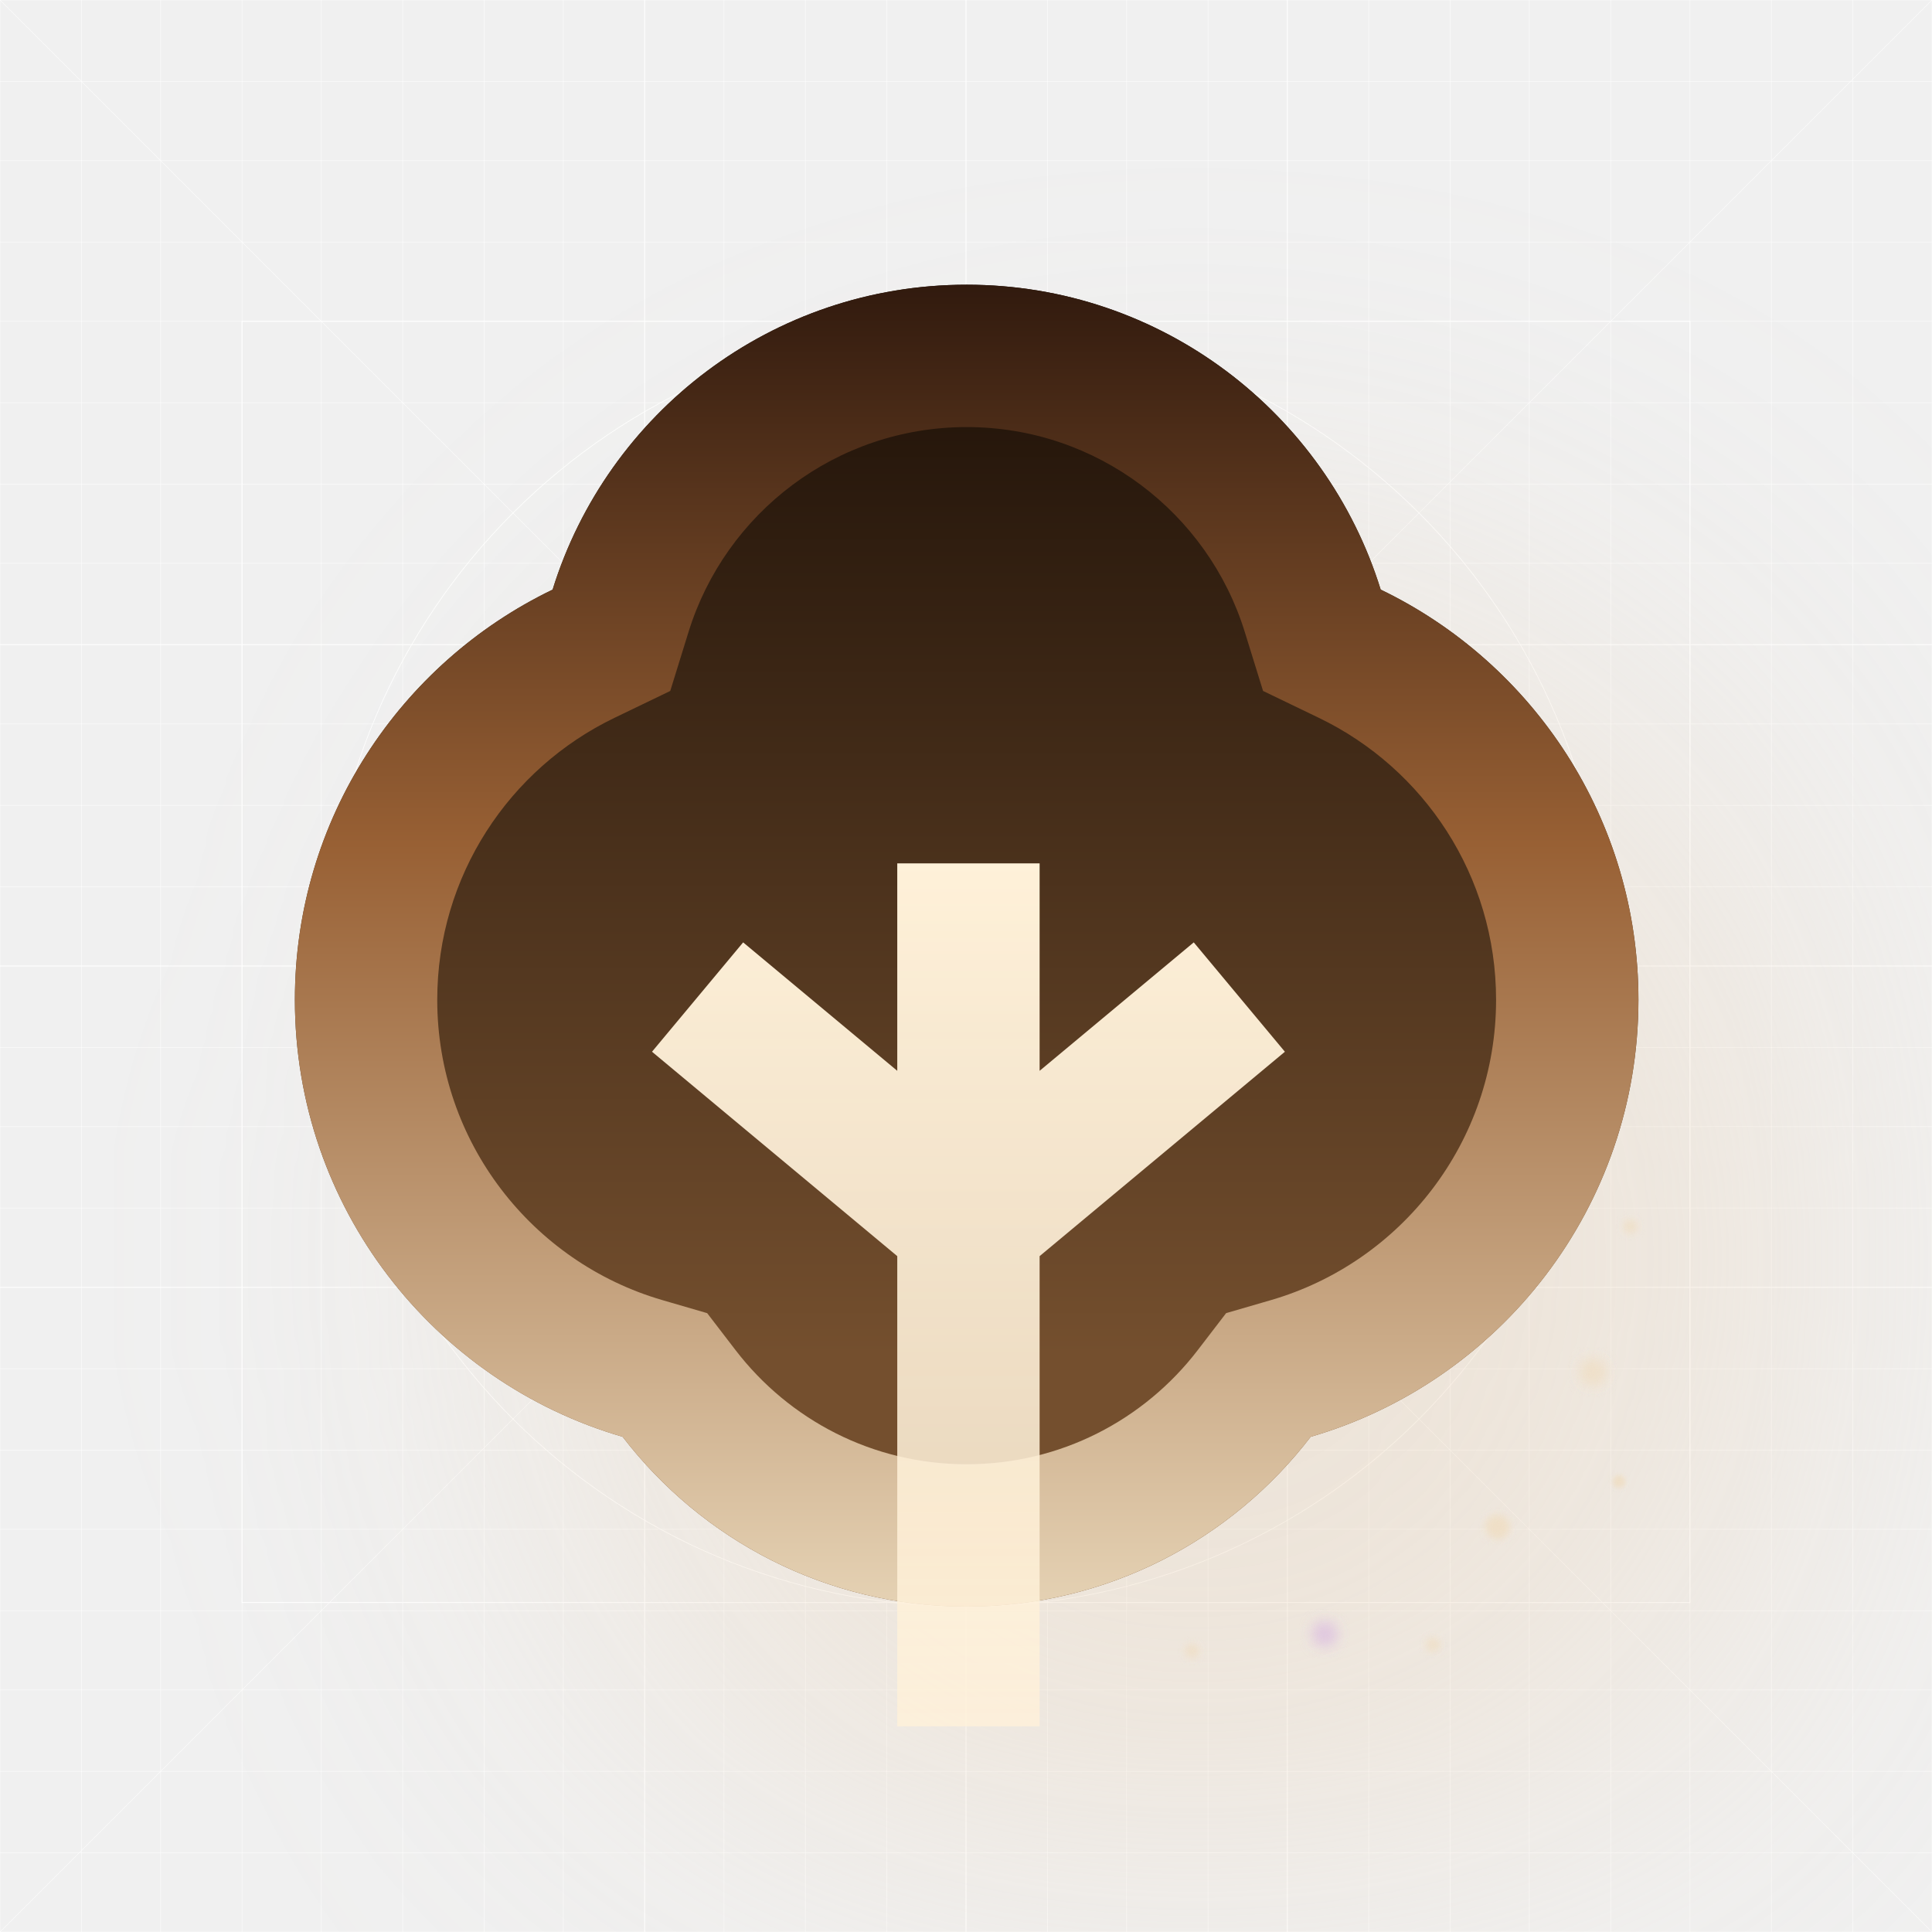
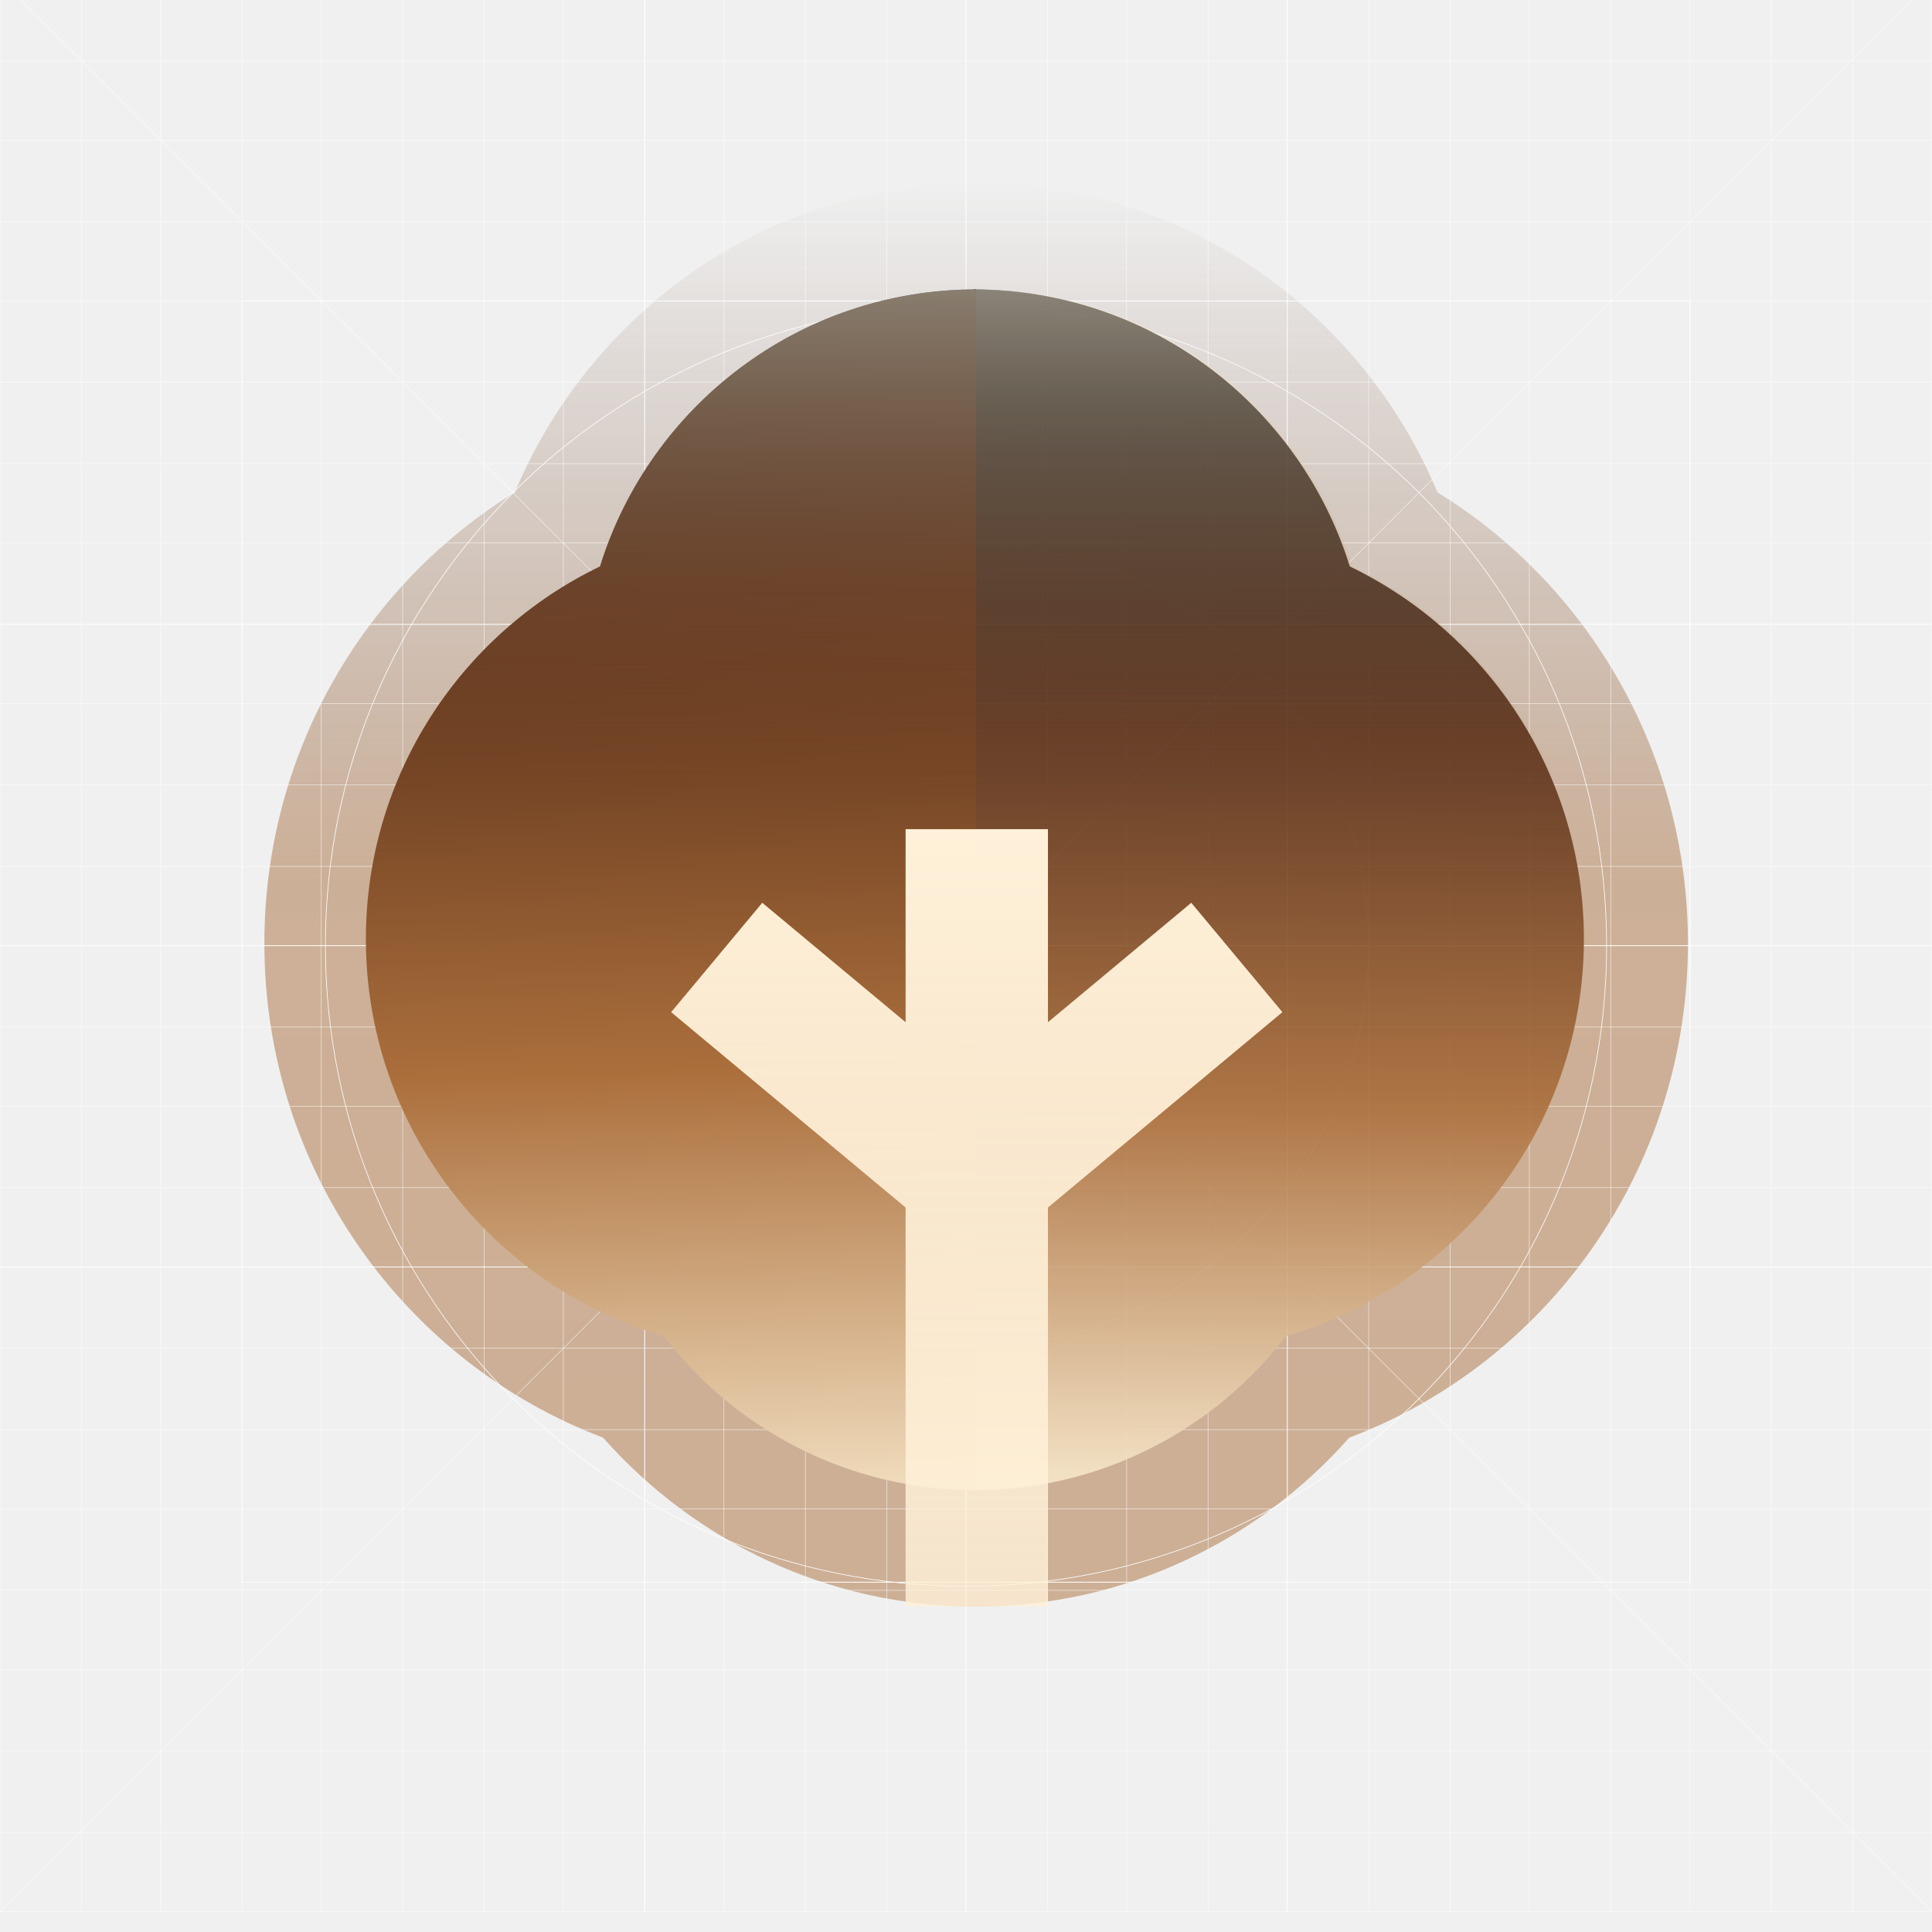
<svg xmlns="http://www.w3.org/2000/svg" width="95" height="95" viewBox="0 0 95 95" fill="none">
-   <g clip-path="url(#clip0_628_234)">
-     <path d="M95 31.7H0" stroke="white" stroke-width="0.04" stroke-miterlimit="10" />
-     <path d="M95 47.5H0" stroke="white" stroke-width="0.04" stroke-miterlimit="10" />
-     <path d="M95 63.3H0" stroke="white" stroke-width="0.04" stroke-miterlimit="10" />
-     <path d="M63.3 95V0" stroke="white" stroke-width="0.04" stroke-miterlimit="10" />
-     <path d="M47.5 95V0" stroke="white" stroke-width="0.04" stroke-miterlimit="10" />
-     <path d="M31.7 95V0" stroke="white" stroke-width="0.04" stroke-miterlimit="10" />
-     <path d="M95 95V0H0V95H95Z" stroke="white" stroke-width="0.02" stroke-miterlimit="10" />
-     <path d="M95 4H0" stroke="white" stroke-width="0.02" stroke-miterlimit="10" />
-     <path d="M95 7.9H0" stroke="white" stroke-width="0.02" stroke-miterlimit="10" />
-     <path d="M95 11.9H0" stroke="white" stroke-width="0.02" stroke-miterlimit="10" />
-     <path d="M95 15.8H0" stroke="white" stroke-width="0.02" stroke-miterlimit="10" />
-     <path d="M95 19.8H0" stroke="white" stroke-width="0.02" stroke-miterlimit="10" />
-     <path d="M95 23.8H0" stroke="white" stroke-width="0.02" stroke-miterlimit="10" />
-     <path d="M95 27.7H0" stroke="white" stroke-width="0.02" stroke-miterlimit="10" />
-     <path d="M95 35.6H0" stroke="white" stroke-width="0.02" stroke-miterlimit="10" />
-     <path d="M95 39.6H0" stroke="white" stroke-width="0.02" stroke-miterlimit="10" />
-     <path d="M95 43.6H0" stroke="white" stroke-width="0.02" stroke-miterlimit="10" />
-     <path d="M95 51.5H0" stroke="white" stroke-width="0.02" stroke-miterlimit="10" />
-     <path d="M95 55.4H0" stroke="white" stroke-width="0.02" stroke-miterlimit="10" />
-     <path d="M95 59.4H0" stroke="white" stroke-width="0.02" stroke-miterlimit="10" />
-     <path d="M95 67.3H0" stroke="white" stroke-width="0.02" stroke-miterlimit="10" />
-     <path d="M95 71.3H0" stroke="white" stroke-width="0.02" stroke-miterlimit="10" />
-     <path d="M95 75.2H0" stroke="white" stroke-width="0.02" stroke-miterlimit="10" />
-     <path d="M95 79.2H0" stroke="white" stroke-width="0.02" stroke-miterlimit="10" />
-     <path d="M95 83.1H0" stroke="white" stroke-width="0.02" stroke-miterlimit="10" />
-     <path d="M95 87.1H0" stroke="white" stroke-width="0.02" stroke-miterlimit="10" />
-     <path d="M95 91.1H0" stroke="white" stroke-width="0.02" stroke-miterlimit="10" />
-     <path d="M91.1 95V0" stroke="white" stroke-width="0.02" stroke-miterlimit="10" />
-     <path d="M87.1 95V0" stroke="white" stroke-width="0.02" stroke-miterlimit="10" />
-     <path d="M83.1 95V0" stroke="white" stroke-width="0.02" stroke-miterlimit="10" />
-     <path d="M79.2 95V0" stroke="white" stroke-width="0.02" stroke-miterlimit="10" />
-     <path d="M75.2 95V0" stroke="white" stroke-width="0.02" stroke-miterlimit="10" />
-     <path d="M71.3 95V0" stroke="white" stroke-width="0.02" stroke-miterlimit="10" />
-     <path d="M67.3 95V0" stroke="white" stroke-width="0.02" stroke-miterlimit="10" />
-     <path d="M59.4 95V0" stroke="white" stroke-width="0.02" stroke-miterlimit="10" />
-     <path d="M55.4 95V0" stroke="white" stroke-width="0.02" stroke-miterlimit="10" />
-     <path d="M51.5 95V0" stroke="white" stroke-width="0.02" stroke-miterlimit="10" />
-     <path d="M43.6 95V0" stroke="white" stroke-width="0.02" stroke-miterlimit="10" />
-     <path d="M39.6 95V0" stroke="white" stroke-width="0.02" stroke-miterlimit="10" />
-     <path d="M35.6 95V0" stroke="white" stroke-width="0.02" stroke-miterlimit="10" />
-     <path d="M27.7 95V0" stroke="white" stroke-width="0.02" stroke-miterlimit="10" />
-     <path d="M23.8 95V0" stroke="white" stroke-width="0.02" stroke-miterlimit="10" />
-     <path d="M19.8 95V0" stroke="white" stroke-width="0.02" stroke-miterlimit="10" />
-     <path d="M15.8 95V0" stroke="white" stroke-width="0.02" stroke-miterlimit="10" />
-     <path d="M11.9 95V0" stroke="white" stroke-width="0.02" stroke-miterlimit="10" />
-     <path d="M7.9 95V0" stroke="white" stroke-width="0.02" stroke-miterlimit="10" />
-     <path d="M4 95V0" stroke="white" stroke-width="0.02" stroke-miterlimit="10" />
-     <path d="M95 0L0 95" stroke="white" stroke-width="0.02" stroke-miterlimit="10" />
-     <path d="M95 95L0 0" stroke="white" stroke-width="0.02" stroke-miterlimit="10" />
-     <path d="M47.5 67.3C58.4 67.3 67.3 58.4 67.3 47.5C67.3 36.6 58.4 27.7 47.5 27.7C36.6 27.7 27.7 36.6 27.7 47.5C27.7 58.4 36.6 67.3 47.5 67.3Z" stroke="white" stroke-width="0.02" stroke-miterlimit="10" />
-     <path d="M47.5 79C64.9 79 79 64.9 79 47.5C79 30.1 64.9 16 47.5 16C30.1 16 16 30.1 16 47.5C16 64.9 30.1 79 47.5 79Z" stroke="white" stroke-width="0.032" stroke-miterlimit="10" />
-     <path d="M83.1 15.8H11.9V78.8H83.1V15.8Z" stroke="white" stroke-width="0.04" stroke-miterlimit="10" />
-     <g filter="url(#filter0_f_628_234)">
-       <ellipse cx="32.5" cy="31.5" rx="32.5" ry="31.5" transform="matrix(-0.0801998 -0.996779 -0.996779 0.0801998 92.7358 91.5573)" fill="#E8C8A6" fill-opacity="0.3" />
-     </g>
-     <g filter="url(#filter1_f_628_234)">
-       <circle cx="0.5" cy="0.5" r="0.5" transform="matrix(-0.526559 -0.850139 -0.850139 0.526559 74.3276 75.2428)" fill="#EFDFC7" />
-     </g>
-     <g filter="url(#filter2_f_628_234)">
-       <circle cx="0.5" cy="0.5" r="0.5" transform="matrix(-0.526559 -0.850139 -0.850139 0.526559 79.0225 67.6297)" fill="#EFDFC7" />
-     </g>
-     <g filter="url(#filter3_f_628_234)">
-       <circle cx="0.5" cy="0.5" r="0.5" transform="matrix(-0.526559 -0.850139 -0.850139 0.526559 65.8264 80.5081)" fill="#DDC2E0" fill-opacity="0.8" />
-     </g>
-     <g filter="url(#filter4_f_628_234)">
-       <circle cx="0.25" cy="0.25" r="0.25" transform="matrix(-0.526559 -0.850139 -0.850139 0.526559 79.9551 72.9335)" fill="#EFDFC7" />
-     </g>
-     <g filter="url(#filter5_f_628_234)">
-       <circle cx="0.25" cy="0.25" r="0.25" transform="matrix(-0.526559 -0.850139 -0.850139 0.526559 80.5139 60.3925)" fill="#EFDFC7" />
-     </g>
-     <g filter="url(#filter6_f_628_234)">
-       <circle cx="0.25" cy="0.25" r="0.25" transform="matrix(-0.526559 -0.850139 -0.850139 0.526559 70.8069 80.9523)" fill="#EFDFC7" />
-     </g>
-     <g filter="url(#filter7_f_628_234)">
-       <circle cx="0.25" cy="0.25" r="0.25" transform="matrix(-0.526559 -0.850139 -0.850139 0.526559 58.9644 81.2638)" fill="#EFDFC7" />
-     </g>
-     <g filter="url(#filter8_f_628_234)">
-       <circle cx="0.5" cy="0.5" r="0.5" transform="matrix(-0.526559 -0.850139 -0.850139 0.526559 74.3279 75.2429)" fill="#EFDFC7" />
-     </g>
-     <g filter="url(#filter9_f_628_234)">
-       <circle cx="0.5" cy="0.5" r="0.5" transform="matrix(-0.526559 -0.850139 -0.850139 0.526559 79.0227 67.6299)" fill="#EFDFC7" />
-     </g>
-     <g filter="url(#filter10_f_628_234)">
-       <circle cx="0.5" cy="0.5" r="0.5" transform="matrix(-0.526559 -0.850139 -0.850139 0.526559 65.8269 80.5083)" fill="#DDC2E0" fill-opacity="0.8" />
-     </g>
-     <g filter="url(#filter11_f_628_234)">
-       <circle cx="0.25" cy="0.25" r="0.25" transform="matrix(-0.526559 -0.850139 -0.850139 0.526559 79.9556 72.9337)" fill="#EFDFC7" />
-     </g>
-     <g filter="url(#filter12_f_628_234)">
-       <circle cx="0.25" cy="0.25" r="0.25" transform="matrix(-0.526559 -0.850139 -0.850139 0.526559 80.5142 60.3927)" fill="#EFDFC7" />
-     </g>
-     <g filter="url(#filter13_f_628_234)">
-       <circle cx="0.25" cy="0.25" r="0.25" transform="matrix(-0.526559 -0.850139 -0.850139 0.526559 70.8071 80.9524)" fill="#EFDFC7" />
-     </g>
-     <g filter="url(#filter14_f_628_234)">
-       <circle cx="0.25" cy="0.25" r="0.25" transform="matrix(-0.526559 -0.850139 -0.850139 0.526559 58.9646 81.2639)" fill="#EFDFC7" />
-     </g>
-     <mask id="path-68-inside-1_628_234" fill="white">
-       <path d="M47.532 14C57.102 14 65.198 20.308 67.891 28.992C75.39 32.606 80.565 40.28 80.565 49.162C80.565 59.348 73.76 67.942 64.448 70.65C60.553 75.727 54.425 79 47.532 79C40.639 79 34.512 75.727 30.616 70.65C21.305 67.942 14.5 59.347 14.5 49.162C14.5 40.281 19.674 32.608 27.173 28.993C29.865 20.308 37.962 14 47.532 14Z" />
-     </mask>
-     <path d="M47.532 14C57.102 14 65.198 20.308 67.891 28.992C75.39 32.606 80.565 40.28 80.565 49.162C80.565 59.348 73.76 67.942 64.448 70.65C60.553 75.727 54.425 79 47.532 79C40.639 79 34.512 75.727 30.616 70.65C21.305 67.942 14.5 59.347 14.5 49.162C14.5 40.281 19.674 32.608 27.173 28.993C29.865 20.308 37.962 14 47.532 14Z" fill="url(#paint0_linear_628_234)" />
-     <path d="M47.532 14V7H47.532L47.532 14ZM67.891 28.992L61.205 31.065L62.107 33.975L64.852 35.298L67.891 28.992ZM80.565 49.162H87.565V49.162L80.565 49.162ZM64.448 70.65L62.493 63.929L60.291 64.569L58.895 66.389L64.448 70.65ZM47.532 79L47.532 86H47.532V79ZM30.616 70.65L36.169 66.389L34.773 64.57L32.571 63.929L30.616 70.65ZM14.5 49.162L7.5 49.162V49.162H14.5ZM27.173 28.993L30.212 35.299L32.957 33.976L33.859 31.066L27.173 28.993ZM47.532 14V21C53.948 21 59.394 25.227 61.205 31.065L67.891 28.992L74.577 26.919C71.001 15.389 60.256 7 47.532 7V14ZM67.891 28.992L64.852 35.298C70.022 37.789 73.565 43.069 73.565 49.162L80.565 49.162L87.565 49.162C87.565 37.491 80.759 27.423 70.929 22.686L67.891 28.992ZM80.565 49.162H73.565C73.565 56.151 68.897 62.067 62.493 63.929L64.448 70.65L66.403 77.372C78.623 73.818 87.565 62.545 87.565 49.162H80.565ZM64.448 70.65L58.895 66.389C56.267 69.814 52.156 72 47.532 72V79V86C56.694 86 64.839 81.639 70.001 74.912L64.448 70.65ZM47.532 79L47.532 72C42.908 72 38.798 69.814 36.169 66.389L30.616 70.65L25.063 74.912C30.226 81.639 38.37 86 47.532 86L47.532 79ZM30.616 70.65L32.571 63.929C26.168 62.066 21.5 56.151 21.5 49.162H14.5H7.5C7.5 62.544 16.442 73.818 28.661 77.372L30.616 70.65ZM14.5 49.162L21.5 49.162C21.5 43.069 25.043 37.791 30.212 35.299L27.173 28.993L24.134 22.688C14.306 27.425 7.5 37.492 7.5 49.162L14.5 49.162ZM27.173 28.993L33.859 31.066C35.669 25.228 41.116 21 47.532 21L47.532 14L47.532 7C34.808 7 24.062 15.389 20.487 26.921L27.173 28.993Z" fill="url(#paint1_linear_628_234)" mask="url(#path-68-inside-1_628_234)" />
-     <path d="M47.62 45.953V81.387M58.251 51.268L47.62 60.127L36.99 51.268" stroke="url(#paint2_linear_628_234)" stroke-width="7" stroke-linecap="square" />
+   <g clip-path="url(#clip0_630_931)">
+     <path d="M48 9C58.197 9 66.934 15.274 70.684 24.211C78.059 28.754 83 36.98 83 46.386C83 57.531 76.068 67.018 66.348 70.691C61.843 75.781 55.293 79 48 79C40.706 79 34.155 75.781 29.651 70.69C19.931 67.017 13 57.531 13 46.386C13 36.981 17.94 28.754 25.314 24.211C29.064 15.274 37.803 9 48 9Z" fill="url(#paint0_linear_630_931)" />
+     <path d="M95 30.7H0" stroke="white" stroke-width="0.04" stroke-miterlimit="10" />
+     <path d="M95 46.5H0" stroke="white" stroke-width="0.04" stroke-miterlimit="10" />
+     <path d="M95 62.3H0" stroke="white" stroke-width="0.04" stroke-miterlimit="10" />
+     <path d="M63.3 94V-1" stroke="white" stroke-width="0.04" stroke-miterlimit="10" />
+     <path d="M47.5 94V-1" stroke="white" stroke-width="0.04" stroke-miterlimit="10" />
+     <path d="M31.7 94V-1" stroke="white" stroke-width="0.04" stroke-miterlimit="10" />
+     <path d="M95 94V-1H0V94H95Z" stroke="white" stroke-width="0.02" stroke-miterlimit="10" />
+     <path d="M95 3H0" stroke="white" stroke-width="0.02" stroke-miterlimit="10" />
+     <path d="M95 6.9H0" stroke="white" stroke-width="0.02" stroke-miterlimit="10" />
+     <path d="M95 10.9H0" stroke="white" stroke-width="0.02" stroke-miterlimit="10" />
+     <path d="M95 14.8H0" stroke="white" stroke-width="0.02" stroke-miterlimit="10" />
+     <path d="M95 18.8H0" stroke="white" stroke-width="0.02" stroke-miterlimit="10" />
+     <path d="M95 22.8H0" stroke="white" stroke-width="0.02" stroke-miterlimit="10" />
+     <path d="M95 26.7H0" stroke="white" stroke-width="0.02" stroke-miterlimit="10" />
+     <path d="M95 34.6H0" stroke="white" stroke-width="0.02" stroke-miterlimit="10" />
+     <path d="M95 38.6H0" stroke="white" stroke-width="0.02" stroke-miterlimit="10" />
+     <path d="M95 42.6H0" stroke="white" stroke-width="0.02" stroke-miterlimit="10" />
+     <path d="M95 50.5H0" stroke="white" stroke-width="0.02" stroke-miterlimit="10" />
+     <path d="M95 54.4H0" stroke="white" stroke-width="0.02" stroke-miterlimit="10" />
+     <path d="M95 58.4H0" stroke="white" stroke-width="0.02" stroke-miterlimit="10" />
+     <path d="M95 66.3H0" stroke="white" stroke-width="0.02" stroke-miterlimit="10" />
+     <path d="M95 70.3H0" stroke="white" stroke-width="0.02" stroke-miterlimit="10" />
+     <path d="M95 74.2H0" stroke="white" stroke-width="0.02" stroke-miterlimit="10" />
+     <path d="M95 78.2H0" stroke="white" stroke-width="0.02" stroke-miterlimit="10" />
+     <path d="M95 82.1H0" stroke="white" stroke-width="0.02" stroke-miterlimit="10" />
+     <path d="M95 86.1H0" stroke="white" stroke-width="0.02" stroke-miterlimit="10" />
+     <path d="M95 90.1H0" stroke="white" stroke-width="0.02" stroke-miterlimit="10" />
+     <path d="M91.1 94V-1" stroke="white" stroke-width="0.02" stroke-miterlimit="10" />
+     <path d="M87.1 94V-1" stroke="white" stroke-width="0.02" stroke-miterlimit="10" />
+     <path d="M83.1 94V-1" stroke="white" stroke-width="0.02" stroke-miterlimit="10" />
+     <path d="M79.2 94V-1" stroke="white" stroke-width="0.02" stroke-miterlimit="10" />
+     <path d="M75.2 94V-1" stroke="white" stroke-width="0.02" stroke-miterlimit="10" />
+     <path d="M71.3 94V-1" stroke="white" stroke-width="0.02" stroke-miterlimit="10" />
+     <path d="M67.3 94V-1" stroke="white" stroke-width="0.02" stroke-miterlimit="10" />
+     <path d="M59.4 94V-1" stroke="white" stroke-width="0.02" stroke-miterlimit="10" />
+     <path d="M55.4 94V-1" stroke="white" stroke-width="0.02" stroke-miterlimit="10" />
+     <path d="M51.5 94V-1" stroke="white" stroke-width="0.02" stroke-miterlimit="10" />
+     <path d="M43.6 94V-1" stroke="white" stroke-width="0.02" stroke-miterlimit="10" />
+     <path d="M39.6 94V-1" stroke="white" stroke-width="0.02" stroke-miterlimit="10" />
+     <path d="M35.6 94V-1" stroke="white" stroke-width="0.02" stroke-miterlimit="10" />
+     <path d="M27.7 94V-1" stroke="white" stroke-width="0.02" stroke-miterlimit="10" />
+     <path d="M23.8 94V-1" stroke="white" stroke-width="0.02" stroke-miterlimit="10" />
+     <path d="M19.8 94V-1" stroke="white" stroke-width="0.02" stroke-miterlimit="10" />
+     <path d="M15.8 94V-1" stroke="white" stroke-width="0.02" stroke-miterlimit="10" />
+     <path d="M11.9 94V-1" stroke="white" stroke-width="0.02" stroke-miterlimit="10" />
+     <path d="M7.9 94V-1" stroke="white" stroke-width="0.02" stroke-miterlimit="10" />
+     <path d="M4 94V-1" stroke="white" stroke-width="0.02" stroke-miterlimit="10" />
+     <path d="M95 -1L0 94" stroke="white" stroke-width="0.02" stroke-miterlimit="10" />
+     <path d="M95 94L0 -1" stroke="white" stroke-width="0.02" stroke-miterlimit="10" />
+     <path d="M47.5 66.3C58.4 66.3 67.3 57.4 67.3 46.5C67.3 35.6 58.4 26.7 47.5 26.7C36.6 26.7 27.7 35.6 27.7 46.5C27.7 57.4 36.6 66.3 47.5 66.3Z" stroke="white" stroke-width="0.02" stroke-miterlimit="10" />
+     <path d="M47.5 78C64.9 78 79 63.9 79 46.5C79 29.1 64.9 15 47.5 15C30.1 15 16 29.1 16 46.5C16 63.9 30.1 78 47.5 78Z" stroke="white" stroke-width="0.032" stroke-miterlimit="10" />
+     <path d="M83.1 14.8H11.9V77.8H83.1V14.8Z" stroke="white" stroke-width="0.04" stroke-miterlimit="10" />
+     <path opacity="0.9" d="M63.241 65.696C59.702 70.305 54.136 73.278 47.876 73.278V14.232C56.57 14.232 63.925 19.963 66.371 27.853C73.183 31.136 77.883 38.107 77.883 46.175C77.883 55.428 71.7 63.236 63.241 65.696Z" fill="url(#paint1_linear_630_931)" />
+     <path d="M32.633 65.696C36.172 70.305 41.737 73.278 47.998 73.278V14.232C39.304 14.232 31.948 19.963 29.503 27.853C22.691 31.136 17.991 38.107 17.991 46.175C17.991 55.428 24.174 63.236 32.633 65.696Z" fill="url(#paint2_linear_630_931)" />
+     <path d="M47.998 14.232C56.691 14.232 64.047 19.963 66.493 27.853C73.305 31.137 78.005 38.107 78.005 46.175C78.005 55.429 71.822 63.237 63.362 65.696C59.823 70.305 54.258 73.278 47.998 73.278C41.737 73.278 36.172 70.305 32.633 65.696C24.174 63.236 17.991 55.428 17.991 46.175C17.991 38.108 22.691 31.137 29.502 27.853C31.948 19.963 39.304 14.232 47.998 14.232Z" fill="url(#paint3_linear_630_931)" />
+     <path d="M48.03 44.271V75.5M58.129 49.321L48.03 57.736L37.931 49.321" stroke="url(#paint4_linear_630_931)" stroke-width="7" stroke-linecap="square" />
  </g>
  <defs>
-     <filter id="filter0_f_628_234" x="0.089" y="2.059" width="117.284" height="119.258" filterUnits="userSpaceOnUse" color-interpolation-filters="sRGB">
-       <feFlood flood-opacity="0" result="BackgroundImageFix" />
-       <feBlend mode="normal" in="SourceGraphic" in2="BackgroundImageFix" result="shape" />
-       <feGaussianBlur stdDeviation="13.567" result="effect1_foregroundBlur_628_234" />
-     </filter>
-     <filter id="filter1_f_628_234" x="72.687" y="74.129" width="1.905" height="1.905" filterUnits="userSpaceOnUse" color-interpolation-filters="sRGB">
-       <feFlood flood-opacity="0" result="BackgroundImageFix" />
-       <feBlend mode="normal" in="SourceGraphic" in2="BackgroundImageFix" result="shape" />
-       <feGaussianBlur stdDeviation="0.226" result="effect1_foregroundBlur_628_234" />
-     </filter>
-     <filter id="filter2_f_628_234" x="77.11" y="66.244" width="2.447" height="2.447" filterUnits="userSpaceOnUse" color-interpolation-filters="sRGB">
-       <feFlood flood-opacity="0" result="BackgroundImageFix" />
-       <feBlend mode="normal" in="SourceGraphic" in2="BackgroundImageFix" result="shape" />
-       <feGaussianBlur stdDeviation="0.362" result="effect1_foregroundBlur_628_234" />
-     </filter>
-     <filter id="filter3_f_628_234" x="63.914" y="79.123" width="2.447" height="2.447" filterUnits="userSpaceOnUse" color-interpolation-filters="sRGB">
-       <feFlood flood-opacity="0" result="BackgroundImageFix" />
-       <feBlend mode="normal" in="SourceGraphic" in2="BackgroundImageFix" result="shape" />
-       <feGaussianBlur stdDeviation="0.362" result="effect1_foregroundBlur_628_234" />
-     </filter>
-     <filter id="filter4_f_628_234" x="79.09" y="72.331" width="1.043" height="1.043" filterUnits="userSpaceOnUse" color-interpolation-filters="sRGB">
-       <feFlood flood-opacity="0" result="BackgroundImageFix" />
-       <feBlend mode="normal" in="SourceGraphic" in2="BackgroundImageFix" result="shape" />
-       <feGaussianBlur stdDeviation="0.136" result="effect1_foregroundBlur_628_234" />
-     </filter>
-     <filter id="filter5_f_628_234" x="79.467" y="59.609" width="1.404" height="1.405" filterUnits="userSpaceOnUse" color-interpolation-filters="sRGB">
-       <feFlood flood-opacity="0" result="BackgroundImageFix" />
-       <feBlend mode="normal" in="SourceGraphic" in2="BackgroundImageFix" result="shape" />
-       <feGaussianBlur stdDeviation="0.226" result="effect1_foregroundBlur_628_234" />
-     </filter>
-     <filter id="filter6_f_628_234" x="69.76" y="80.169" width="1.404" height="1.405" filterUnits="userSpaceOnUse" color-interpolation-filters="sRGB">
-       <feFlood flood-opacity="0" result="BackgroundImageFix" />
-       <feBlend mode="normal" in="SourceGraphic" in2="BackgroundImageFix" result="shape" />
-       <feGaussianBlur stdDeviation="0.226" result="effect1_foregroundBlur_628_234" />
-     </filter>
-     <filter id="filter7_f_628_234" x="57.918" y="80.481" width="1.404" height="1.405" filterUnits="userSpaceOnUse" color-interpolation-filters="sRGB">
-       <feFlood flood-opacity="0" result="BackgroundImageFix" />
-       <feBlend mode="normal" in="SourceGraphic" in2="BackgroundImageFix" result="shape" />
-       <feGaussianBlur stdDeviation="0.226" result="effect1_foregroundBlur_628_234" />
-     </filter>
-     <filter id="filter8_f_628_234" x="72.687" y="74.129" width="1.905" height="1.905" filterUnits="userSpaceOnUse" color-interpolation-filters="sRGB">
-       <feFlood flood-opacity="0" result="BackgroundImageFix" />
-       <feBlend mode="normal" in="SourceGraphic" in2="BackgroundImageFix" result="shape" />
-       <feGaussianBlur stdDeviation="0.226" result="effect1_foregroundBlur_628_234" />
-     </filter>
-     <filter id="filter9_f_628_234" x="77.111" y="66.244" width="2.447" height="2.447" filterUnits="userSpaceOnUse" color-interpolation-filters="sRGB">
-       <feFlood flood-opacity="0" result="BackgroundImageFix" />
-       <feBlend mode="normal" in="SourceGraphic" in2="BackgroundImageFix" result="shape" />
-       <feGaussianBlur stdDeviation="0.362" result="effect1_foregroundBlur_628_234" />
-     </filter>
-     <filter id="filter10_f_628_234" x="63.915" y="79.123" width="2.447" height="2.447" filterUnits="userSpaceOnUse" color-interpolation-filters="sRGB">
-       <feFlood flood-opacity="0" result="BackgroundImageFix" />
-       <feBlend mode="normal" in="SourceGraphic" in2="BackgroundImageFix" result="shape" />
-       <feGaussianBlur stdDeviation="0.362" result="effect1_foregroundBlur_628_234" />
-     </filter>
-     <filter id="filter11_f_628_234" x="79.09" y="72.331" width="1.043" height="1.043" filterUnits="userSpaceOnUse" color-interpolation-filters="sRGB">
-       <feFlood flood-opacity="0" result="BackgroundImageFix" />
-       <feBlend mode="normal" in="SourceGraphic" in2="BackgroundImageFix" result="shape" />
-       <feGaussianBlur stdDeviation="0.136" result="effect1_foregroundBlur_628_234" />
-     </filter>
-     <filter id="filter12_f_628_234" x="79.468" y="59.609" width="1.404" height="1.405" filterUnits="userSpaceOnUse" color-interpolation-filters="sRGB">
-       <feFlood flood-opacity="0" result="BackgroundImageFix" />
-       <feBlend mode="normal" in="SourceGraphic" in2="BackgroundImageFix" result="shape" />
-       <feGaussianBlur stdDeviation="0.226" result="effect1_foregroundBlur_628_234" />
-     </filter>
-     <filter id="filter13_f_628_234" x="69.761" y="80.169" width="1.404" height="1.405" filterUnits="userSpaceOnUse" color-interpolation-filters="sRGB">
-       <feFlood flood-opacity="0" result="BackgroundImageFix" />
-       <feBlend mode="normal" in="SourceGraphic" in2="BackgroundImageFix" result="shape" />
-       <feGaussianBlur stdDeviation="0.226" result="effect1_foregroundBlur_628_234" />
-     </filter>
-     <filter id="filter14_f_628_234" x="57.918" y="80.481" width="1.404" height="1.405" filterUnits="userSpaceOnUse" color-interpolation-filters="sRGB">
-       <feFlood flood-opacity="0" result="BackgroundImageFix" />
-       <feBlend mode="normal" in="SourceGraphic" in2="BackgroundImageFix" result="shape" />
-       <feGaussianBlur stdDeviation="0.226" result="effect1_foregroundBlur_628_234" />
-     </filter>
-     <linearGradient id="paint0_linear_628_234" x1="47.533" y1="14" x2="47.533" y2="79" gradientUnits="userSpaceOnUse">
-       <stop stop-color="#1A0E06" />
-       <stop offset="0.809" stop-color="#744F2E" />
+     <linearGradient id="paint0_linear_630_931" x1="48" y1="9" x2="48" y2="79" gradientUnits="userSpaceOnUse">
+       <stop stop-color="#562D18" stop-opacity="0" />
+       <stop offset="0.49" stop-color="#A86D3B" stop-opacity="0.49" />
+       <stop offset="1" stop-color="#AB6F3C" stop-opacity="0.5" />
    </linearGradient>
-     <linearGradient id="paint1_linear_628_234" x1="47.533" y1="14" x2="47.533" y2="79" gradientUnits="userSpaceOnUse">
-       <stop stop-color="#311A0E" />
-       <stop offset="0.423" stop-color="#986034" />
-       <stop offset="1" stop-color="#E5D2B4" />
+     <linearGradient id="paint1_linear_630_931" x1="63.246" y1="15.94" x2="62.88" y2="73.278" gradientUnits="userSpaceOnUse">
+       <stop offset="0.07" />
+       <stop offset="0.34" stop-color="#562D18" />
+       <stop offset="0.67" stop-color="#AB6F3C" />
+       <stop offset="1" stop-color="#F9EACD" />
    </linearGradient>
-     <linearGradient id="paint2_linear_628_234" x1="47.587" y1="42.387" x2="47.587" y2="84.672" gradientUnits="userSpaceOnUse">
+     <linearGradient id="paint2_linear_630_931" x1="31.653" y1="5.267" x2="33.36" y2="76.137" gradientUnits="userSpaceOnUse">
+       <stop offset="0.07" />
+       <stop offset="0.34" stop-color="#562D18" />
+       <stop offset="0.67" stop-color="#AB6F3C" />
+       <stop offset="1" stop-color="#F9EACD" />
+     </linearGradient>
+     <linearGradient id="paint3_linear_630_931" x1="47.998" y1="14.232" x2="47.998" y2="62.902" gradientUnits="userSpaceOnUse">
+       <stop stop-color="#FFF1D9" stop-opacity="0.5" />
+       <stop offset="0.5" stop-color="#AB6F3C" stop-opacity="0" />
+       <stop offset="1" stop-color="#FFF1D9" stop-opacity="0" />
+     </linearGradient>
+     <linearGradient id="paint4_linear_630_931" x1="47.998" y1="40.883" x2="47.998" y2="81.054" gradientUnits="userSpaceOnUse">
      <stop stop-color="#FFF1D9" />
      <stop offset="1" stop-color="#FFF1D9" stop-opacity="0.8" />
    </linearGradient>
-     <clipPath id="clip0_628_234">
+     <clipPath id="clip0_630_931">
      <rect width="95" height="95" fill="white" />
    </clipPath>
  </defs>
</svg>
